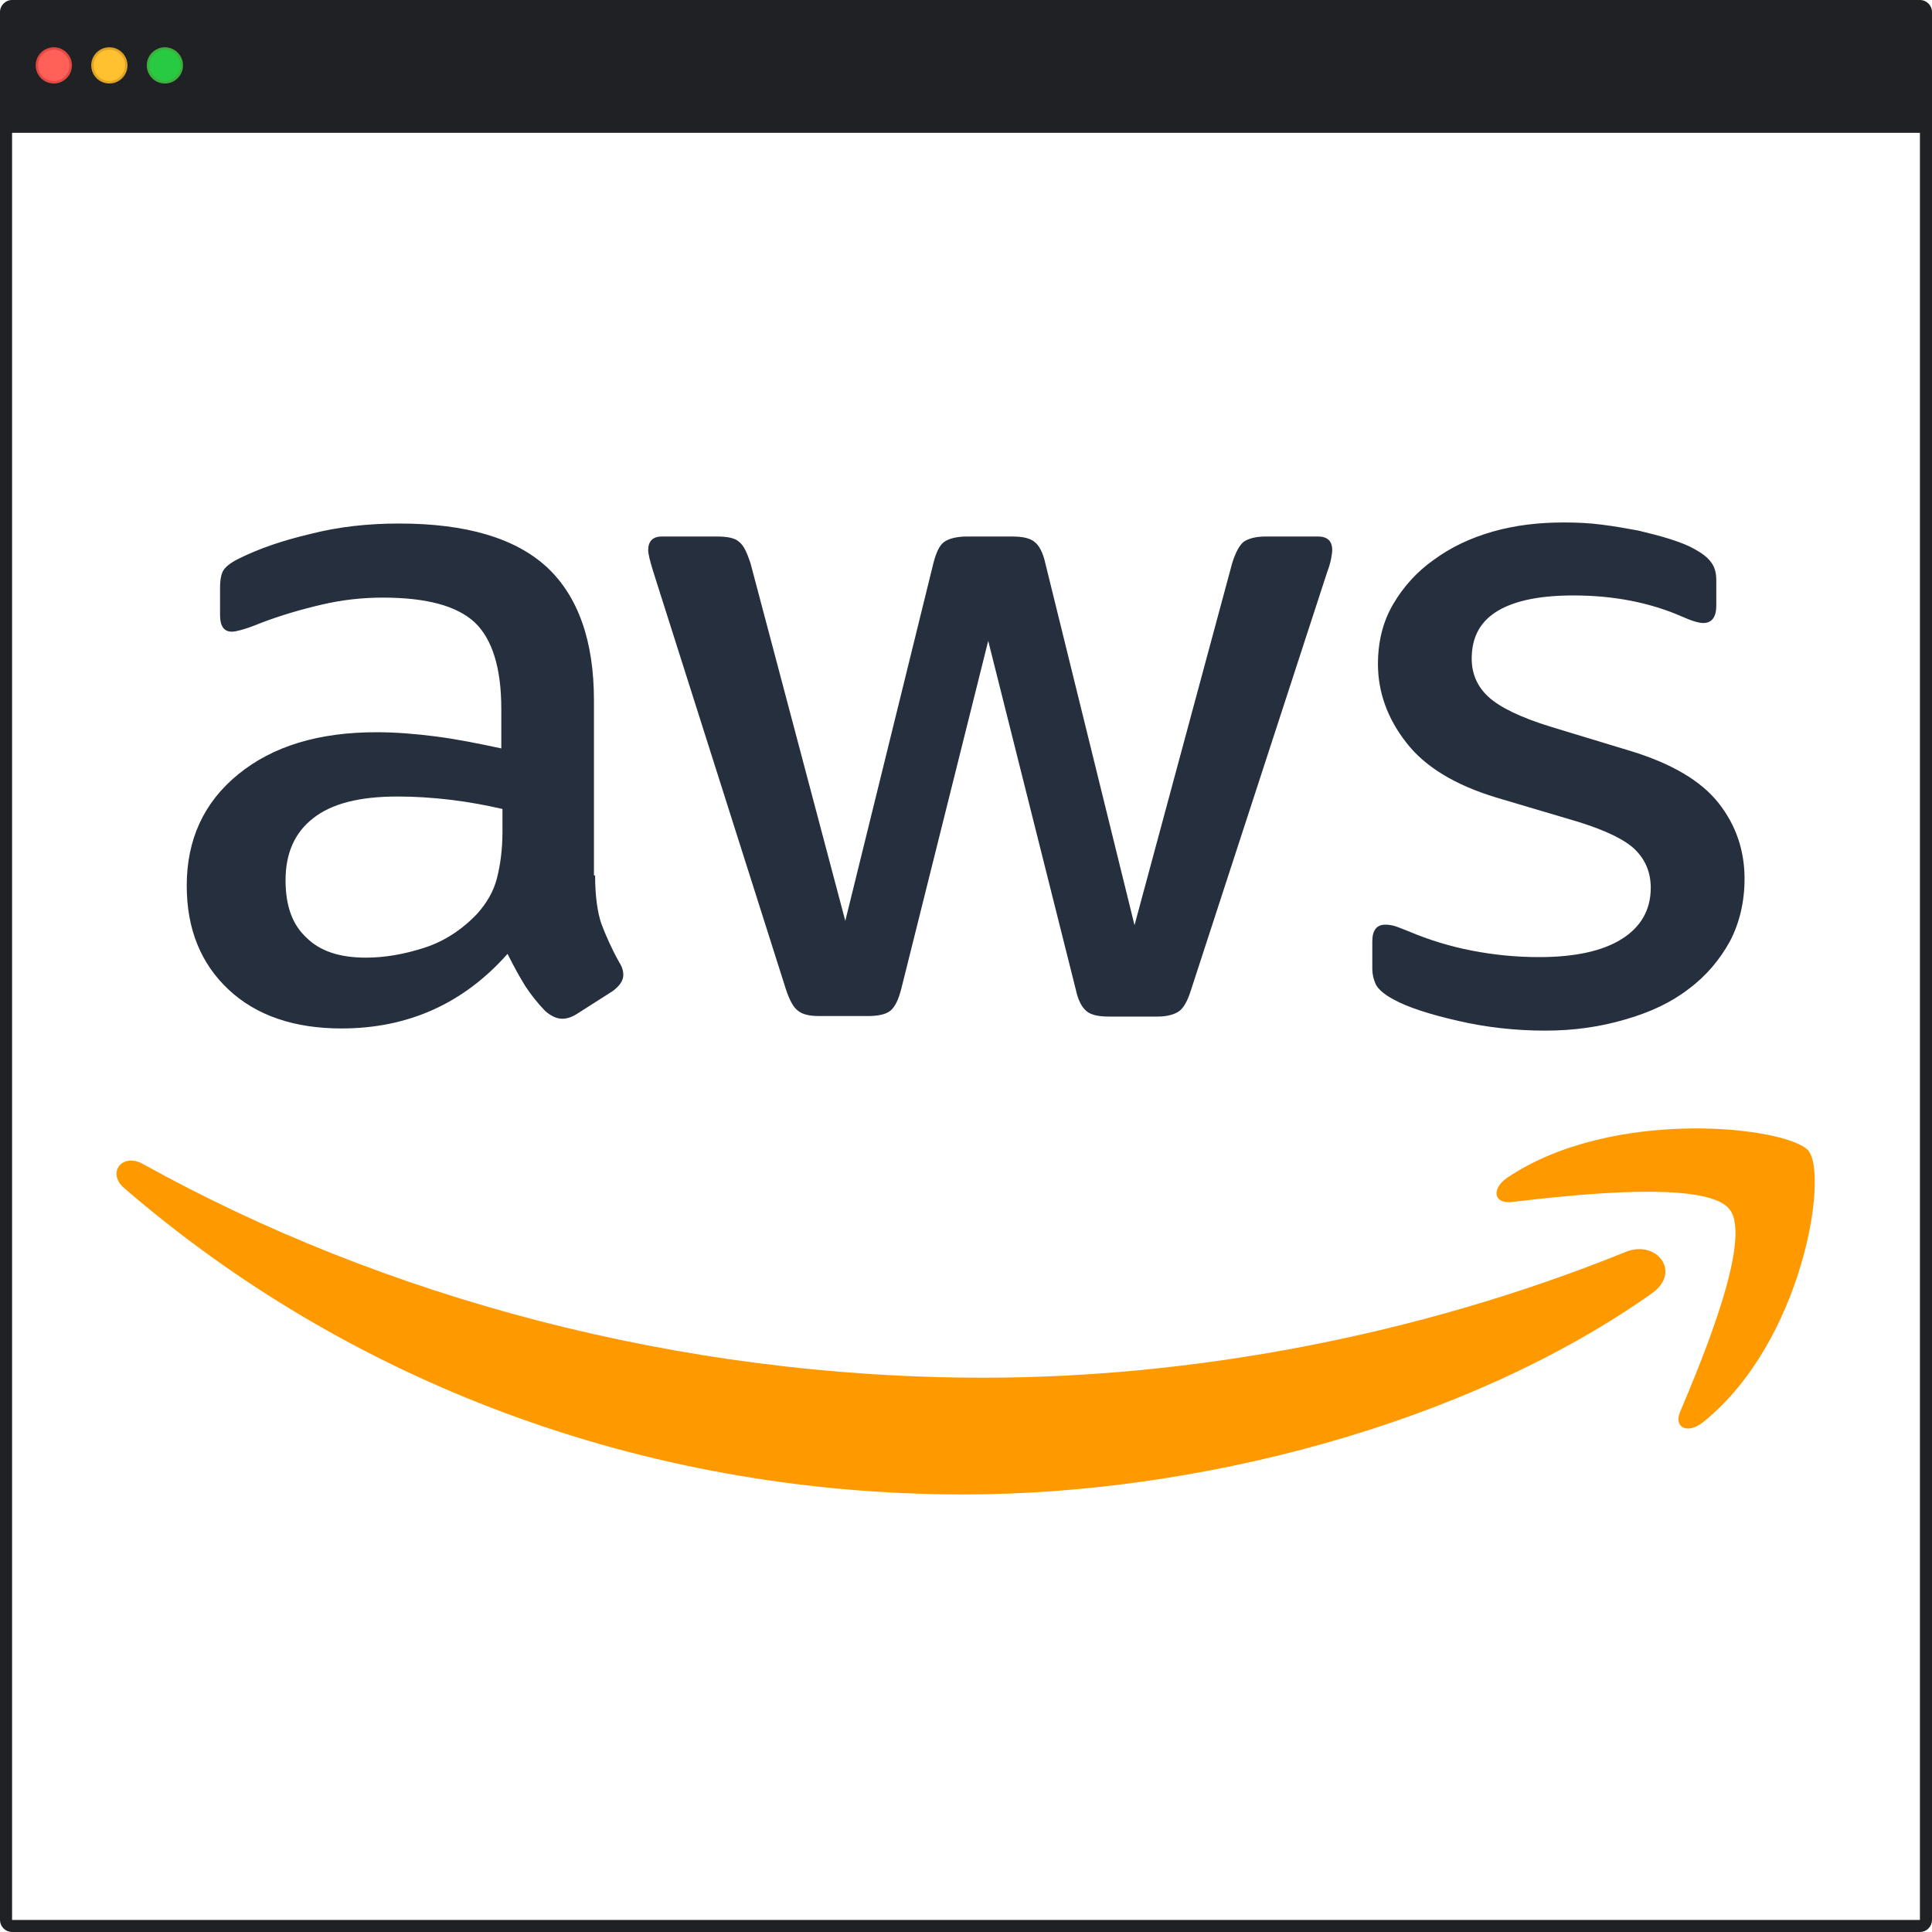
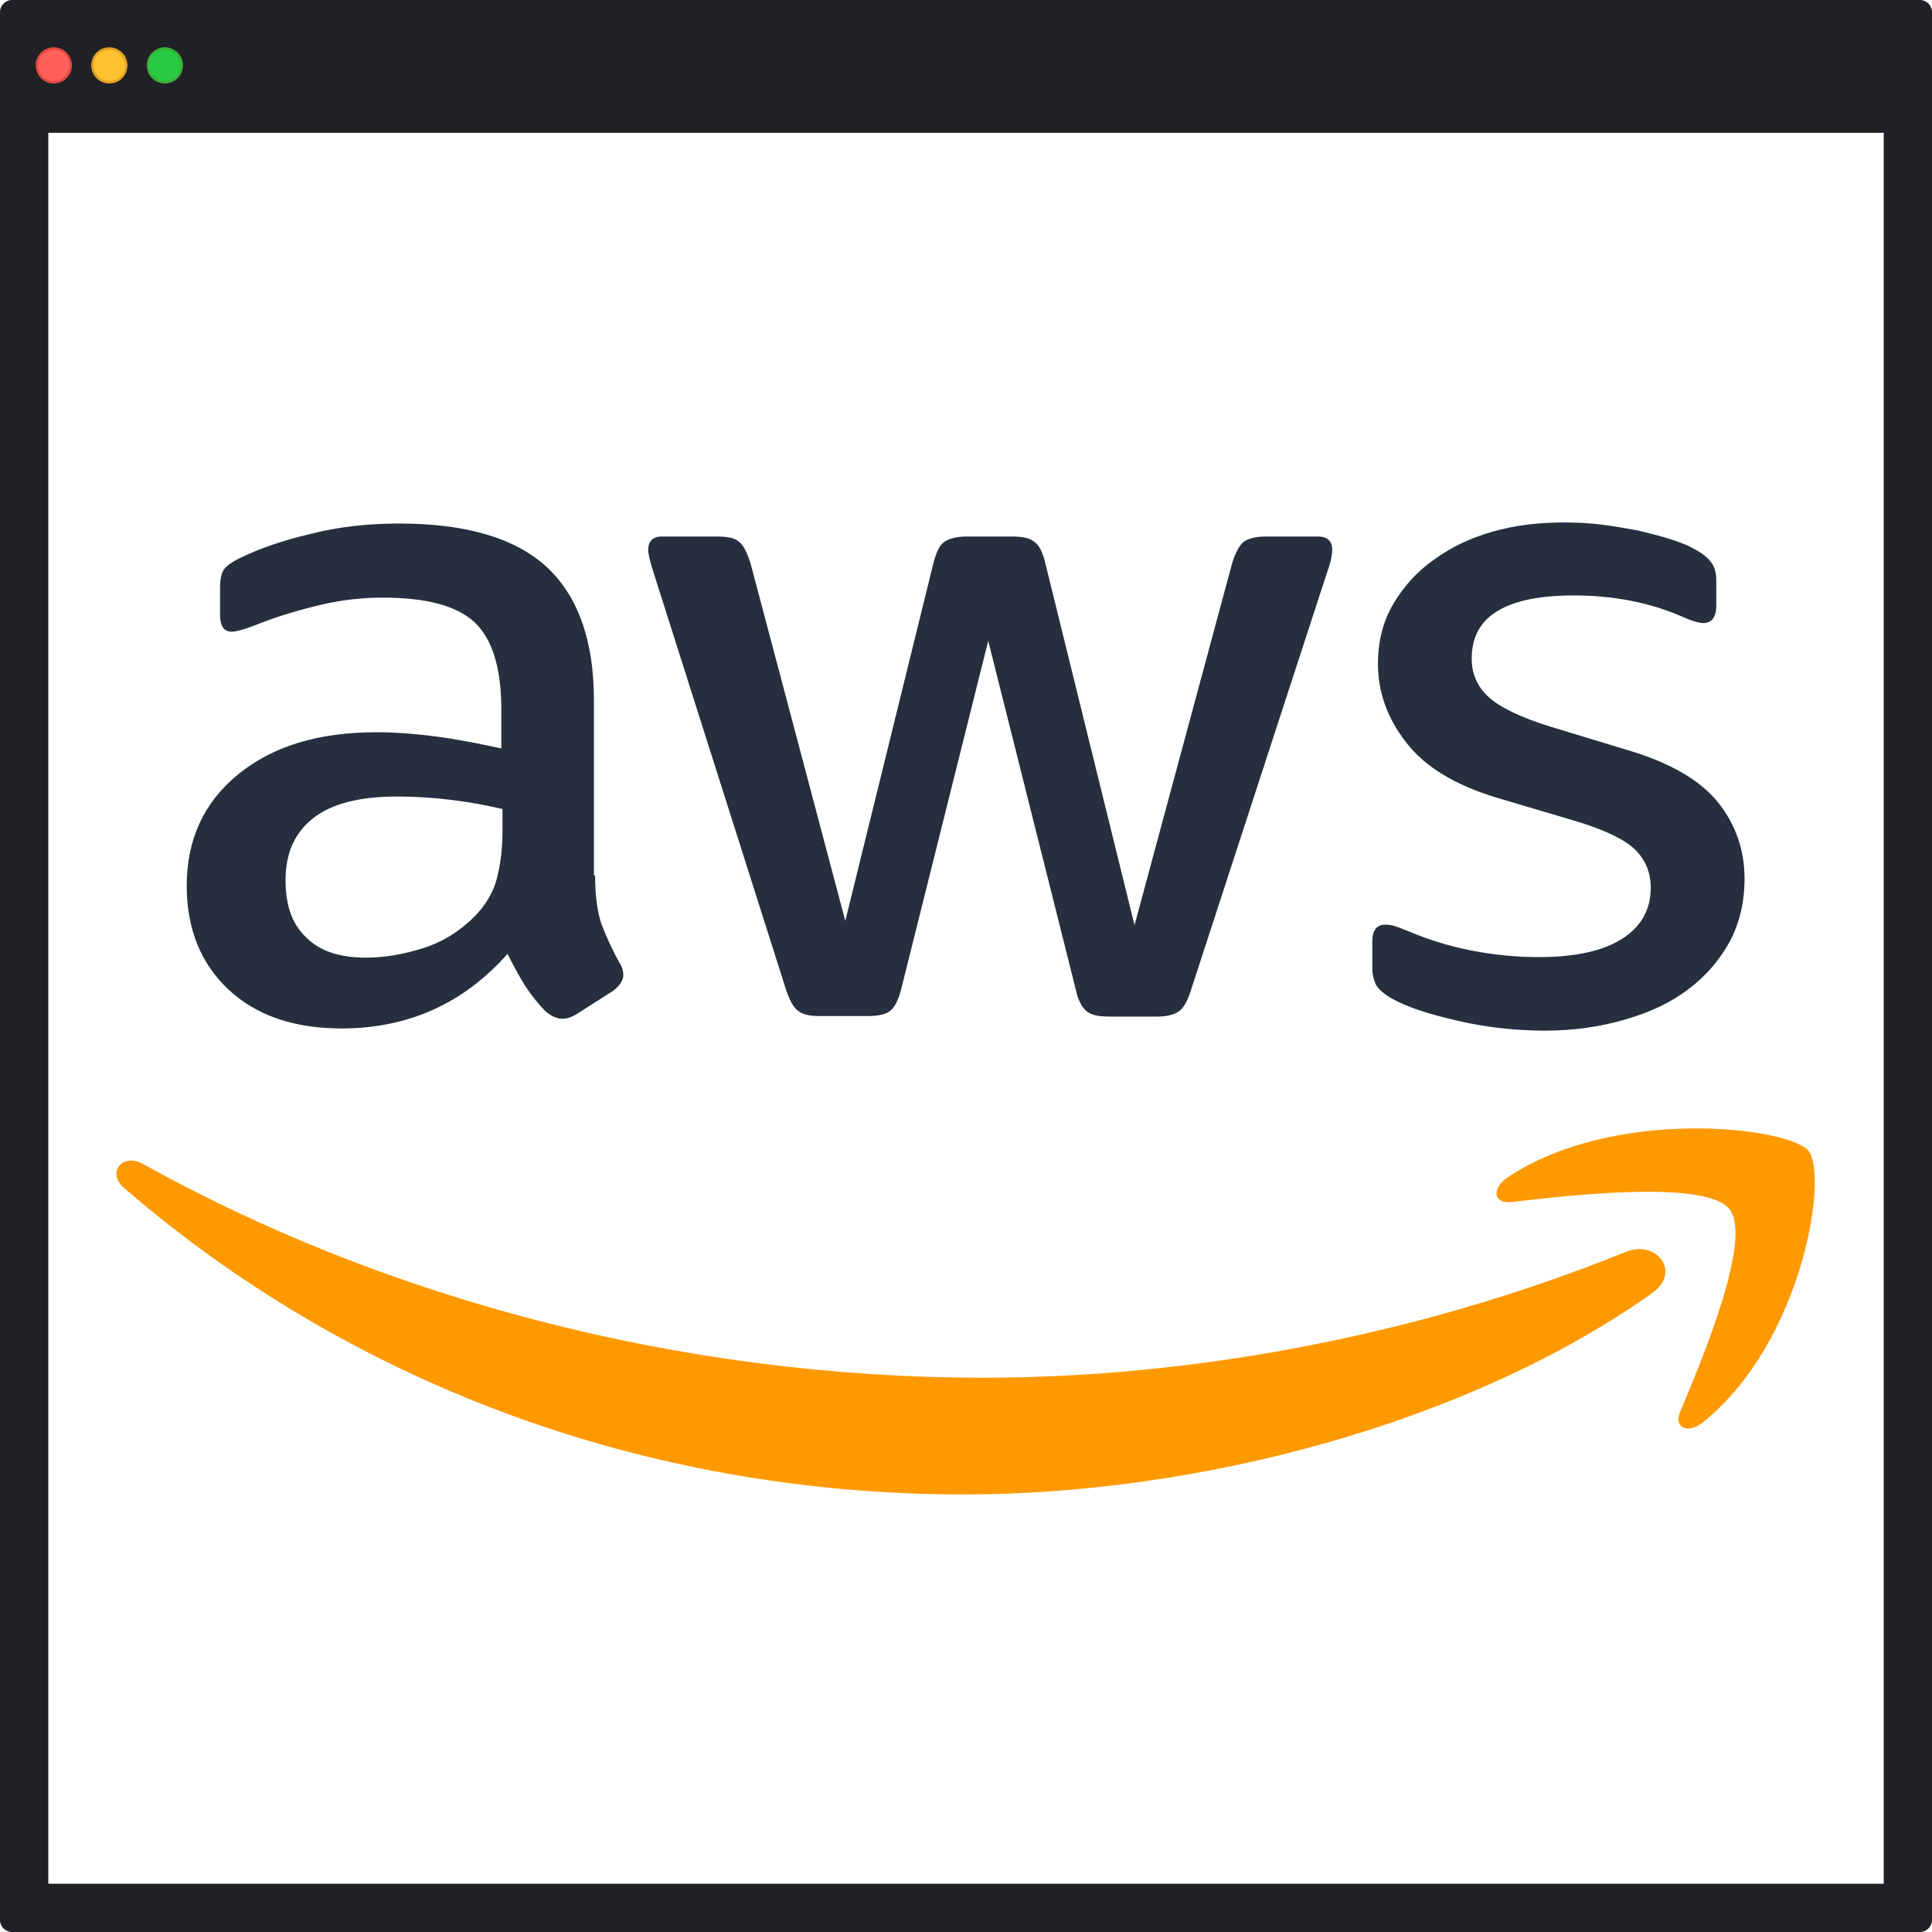
<svg xmlns="http://www.w3.org/2000/svg" width="40" height="40" viewBox="0 0 40 40" fill="none">
  <rect width="40" height="40" fill="white" />
-   <rect x="0.125" y="2.287" width="39.75" height="37.588" rx="0.125" fill="white" stroke="#202124" stroke-width="0.25" />
+   <mask id="path-1-inside-1_1_552" fill="white">
+     <rect y="1" width="40" height="39" rx="0.25" />
+   </mask>
+   <rect y="1" width="40" height="39" rx="0.25" fill="white" stroke="#202124" stroke-width="2" mask="url(#path-1-inside-1_1_552)" />
  <path d="M12.321 18.125C12.321 18.54 12.367 18.876 12.449 19.122C12.543 19.368 12.66 19.637 12.823 19.928C12.882 20.017 12.905 20.107 12.905 20.185C12.905 20.297 12.835 20.409 12.683 20.521L11.946 20.991C11.841 21.058 11.736 21.092 11.642 21.092C11.525 21.092 11.409 21.036 11.291 20.935C11.128 20.767 10.988 20.588 10.871 20.409C10.754 20.219 10.637 20.006 10.508 19.749C9.596 20.778 8.45 21.293 7.07 21.293C6.088 21.293 5.304 21.024 4.731 20.487C4.158 19.95 3.866 19.234 3.866 18.338C3.866 17.387 4.216 16.615 4.93 16.033C5.643 15.451 6.59 15.16 7.795 15.16C8.193 15.16 8.602 15.193 9.035 15.249C9.467 15.305 9.912 15.395 10.379 15.495V14.678C10.379 13.828 10.192 13.234 9.83 12.887C9.456 12.54 8.824 12.373 7.924 12.373C7.514 12.373 7.093 12.417 6.661 12.518C6.228 12.619 5.807 12.742 5.398 12.899C5.21 12.977 5.07 13.022 4.988 13.044C4.906 13.066 4.848 13.078 4.801 13.078C4.637 13.078 4.556 12.966 4.556 12.731V12.182C4.556 12.003 4.579 11.869 4.637 11.791C4.696 11.712 4.801 11.634 4.965 11.556C5.374 11.354 5.865 11.186 6.438 11.052C7.011 10.906 7.62 10.839 8.263 10.839C9.654 10.839 10.672 11.141 11.327 11.746C11.97 12.35 12.297 13.268 12.297 14.499V18.125H12.321ZM7.573 19.827C7.959 19.827 8.356 19.76 8.777 19.625C9.198 19.491 9.572 19.245 9.888 18.909C10.075 18.697 10.216 18.461 10.286 18.193C10.356 17.924 10.403 17.599 10.403 17.219V16.749C10.064 16.671 9.701 16.603 9.327 16.559C8.953 16.514 8.59 16.491 8.228 16.491C7.444 16.491 6.871 16.637 6.485 16.939C6.099 17.241 5.912 17.667 5.912 18.226C5.912 18.752 6.052 19.144 6.345 19.413C6.625 19.693 7.035 19.827 7.573 19.827ZM16.963 21.036C16.753 21.036 16.613 21.002 16.519 20.924C16.425 20.857 16.344 20.7 16.273 20.487L13.525 11.835C13.455 11.611 13.42 11.466 13.42 11.388C13.42 11.209 13.514 11.108 13.7 11.108H14.847C15.069 11.108 15.221 11.141 15.303 11.22C15.396 11.287 15.466 11.444 15.537 11.656L17.501 19.066L19.326 11.656C19.384 11.432 19.454 11.287 19.548 11.22C19.641 11.153 19.805 11.108 20.016 11.108H20.951C21.173 11.108 21.325 11.141 21.419 11.22C21.512 11.287 21.594 11.444 21.641 11.656L23.489 19.155L25.512 11.656C25.582 11.432 25.664 11.287 25.746 11.22C25.839 11.153 25.991 11.108 26.202 11.108H27.29C27.477 11.108 27.582 11.197 27.582 11.388C27.582 11.444 27.57 11.5 27.559 11.567C27.547 11.634 27.523 11.723 27.477 11.847L24.658 20.498C24.588 20.722 24.506 20.868 24.413 20.935C24.319 21.002 24.167 21.047 23.968 21.047H22.962C22.74 21.047 22.588 21.013 22.495 20.935C22.401 20.857 22.32 20.711 22.273 20.487L20.46 13.268L18.659 20.476C18.601 20.7 18.53 20.845 18.437 20.924C18.343 21.002 18.18 21.036 17.969 21.036H16.963ZM31.991 21.338C31.383 21.338 30.774 21.271 30.19 21.136C29.605 21.002 29.149 20.857 28.845 20.689C28.658 20.588 28.529 20.476 28.482 20.375C28.436 20.275 28.412 20.163 28.412 20.062V19.491C28.412 19.256 28.506 19.144 28.681 19.144C28.751 19.144 28.822 19.155 28.892 19.178C28.962 19.2 29.067 19.245 29.184 19.29C29.582 19.458 30.014 19.592 30.47 19.681C30.938 19.771 31.394 19.816 31.862 19.816C32.599 19.816 33.172 19.693 33.569 19.446C33.967 19.2 34.177 18.842 34.177 18.383C34.177 18.07 34.072 17.812 33.862 17.599C33.651 17.387 33.254 17.197 32.681 17.017L30.985 16.514C30.131 16.256 29.5 15.876 29.114 15.372C28.728 14.88 28.529 14.331 28.529 13.749C28.529 13.279 28.634 12.865 28.845 12.507C29.055 12.149 29.336 11.835 29.687 11.589C30.038 11.332 30.435 11.141 30.903 11.007C31.371 10.873 31.862 10.817 32.377 10.817C32.634 10.817 32.903 10.828 33.16 10.862C33.429 10.895 33.675 10.94 33.92 10.985C34.154 11.041 34.376 11.097 34.587 11.164C34.797 11.231 34.961 11.298 35.078 11.365C35.242 11.455 35.359 11.544 35.429 11.645C35.499 11.735 35.534 11.858 35.534 12.014V12.54C35.534 12.775 35.441 12.899 35.265 12.899C35.172 12.899 35.02 12.854 34.821 12.764C34.154 12.473 33.406 12.328 32.575 12.328C31.909 12.328 31.383 12.428 31.02 12.641C30.657 12.854 30.47 13.178 30.47 13.637C30.47 13.951 30.587 14.219 30.821 14.432C31.055 14.645 31.488 14.857 32.108 15.047L33.768 15.551C34.61 15.809 35.218 16.167 35.581 16.626C35.943 17.085 36.119 17.611 36.119 18.193C36.119 18.674 36.014 19.111 35.815 19.491C35.604 19.872 35.324 20.207 34.961 20.476C34.599 20.756 34.166 20.957 33.663 21.103C33.137 21.259 32.587 21.338 31.991 21.338Z" fill="#252F3E" />
  <path fill-rule="evenodd" clip-rule="evenodd" d="M34.201 26.777C30.354 29.497 24.763 30.941 19.957 30.941C13.221 30.941 7.152 28.557 2.568 24.595C2.205 24.282 2.532 23.856 2.965 24.102C7.924 26.856 14.04 28.524 20.366 28.524C24.635 28.524 29.324 27.673 33.639 25.927C34.283 25.647 34.833 26.33 34.201 26.777Z" fill="#FF9900" />
  <path fill-rule="evenodd" clip-rule="evenodd" d="M35.803 25.031C35.312 24.427 32.552 24.74 31.301 24.886C30.927 24.93 30.868 24.617 31.207 24.382C33.406 22.905 37.019 23.33 37.44 23.823C37.861 24.326 37.324 27.785 35.265 29.441C34.949 29.699 34.645 29.564 34.786 29.229C35.254 28.12 36.294 25.625 35.803 25.031Z" fill="#FF9900" />
  <path d="M0 0.25C0 0.112 0.112 0 0.25 0H39.75C39.888 0 40 0.112 40 0.25V2.75H0V0.25Z" fill="#202124" />
  <circle cx="1.114" cy="1.354" r="0.35" fill="#FF6058" stroke="#E14942" stroke-width="0.05" />
  <circle cx="2.264" cy="1.354" r="0.35" fill="#FFC130" stroke="#E1A325" stroke-width="0.05" />
  <circle cx="3.414" cy="1.354" r="0.35" fill="#27CA40" stroke="#3EAF3F" stroke-width="0.05" />
</svg>
